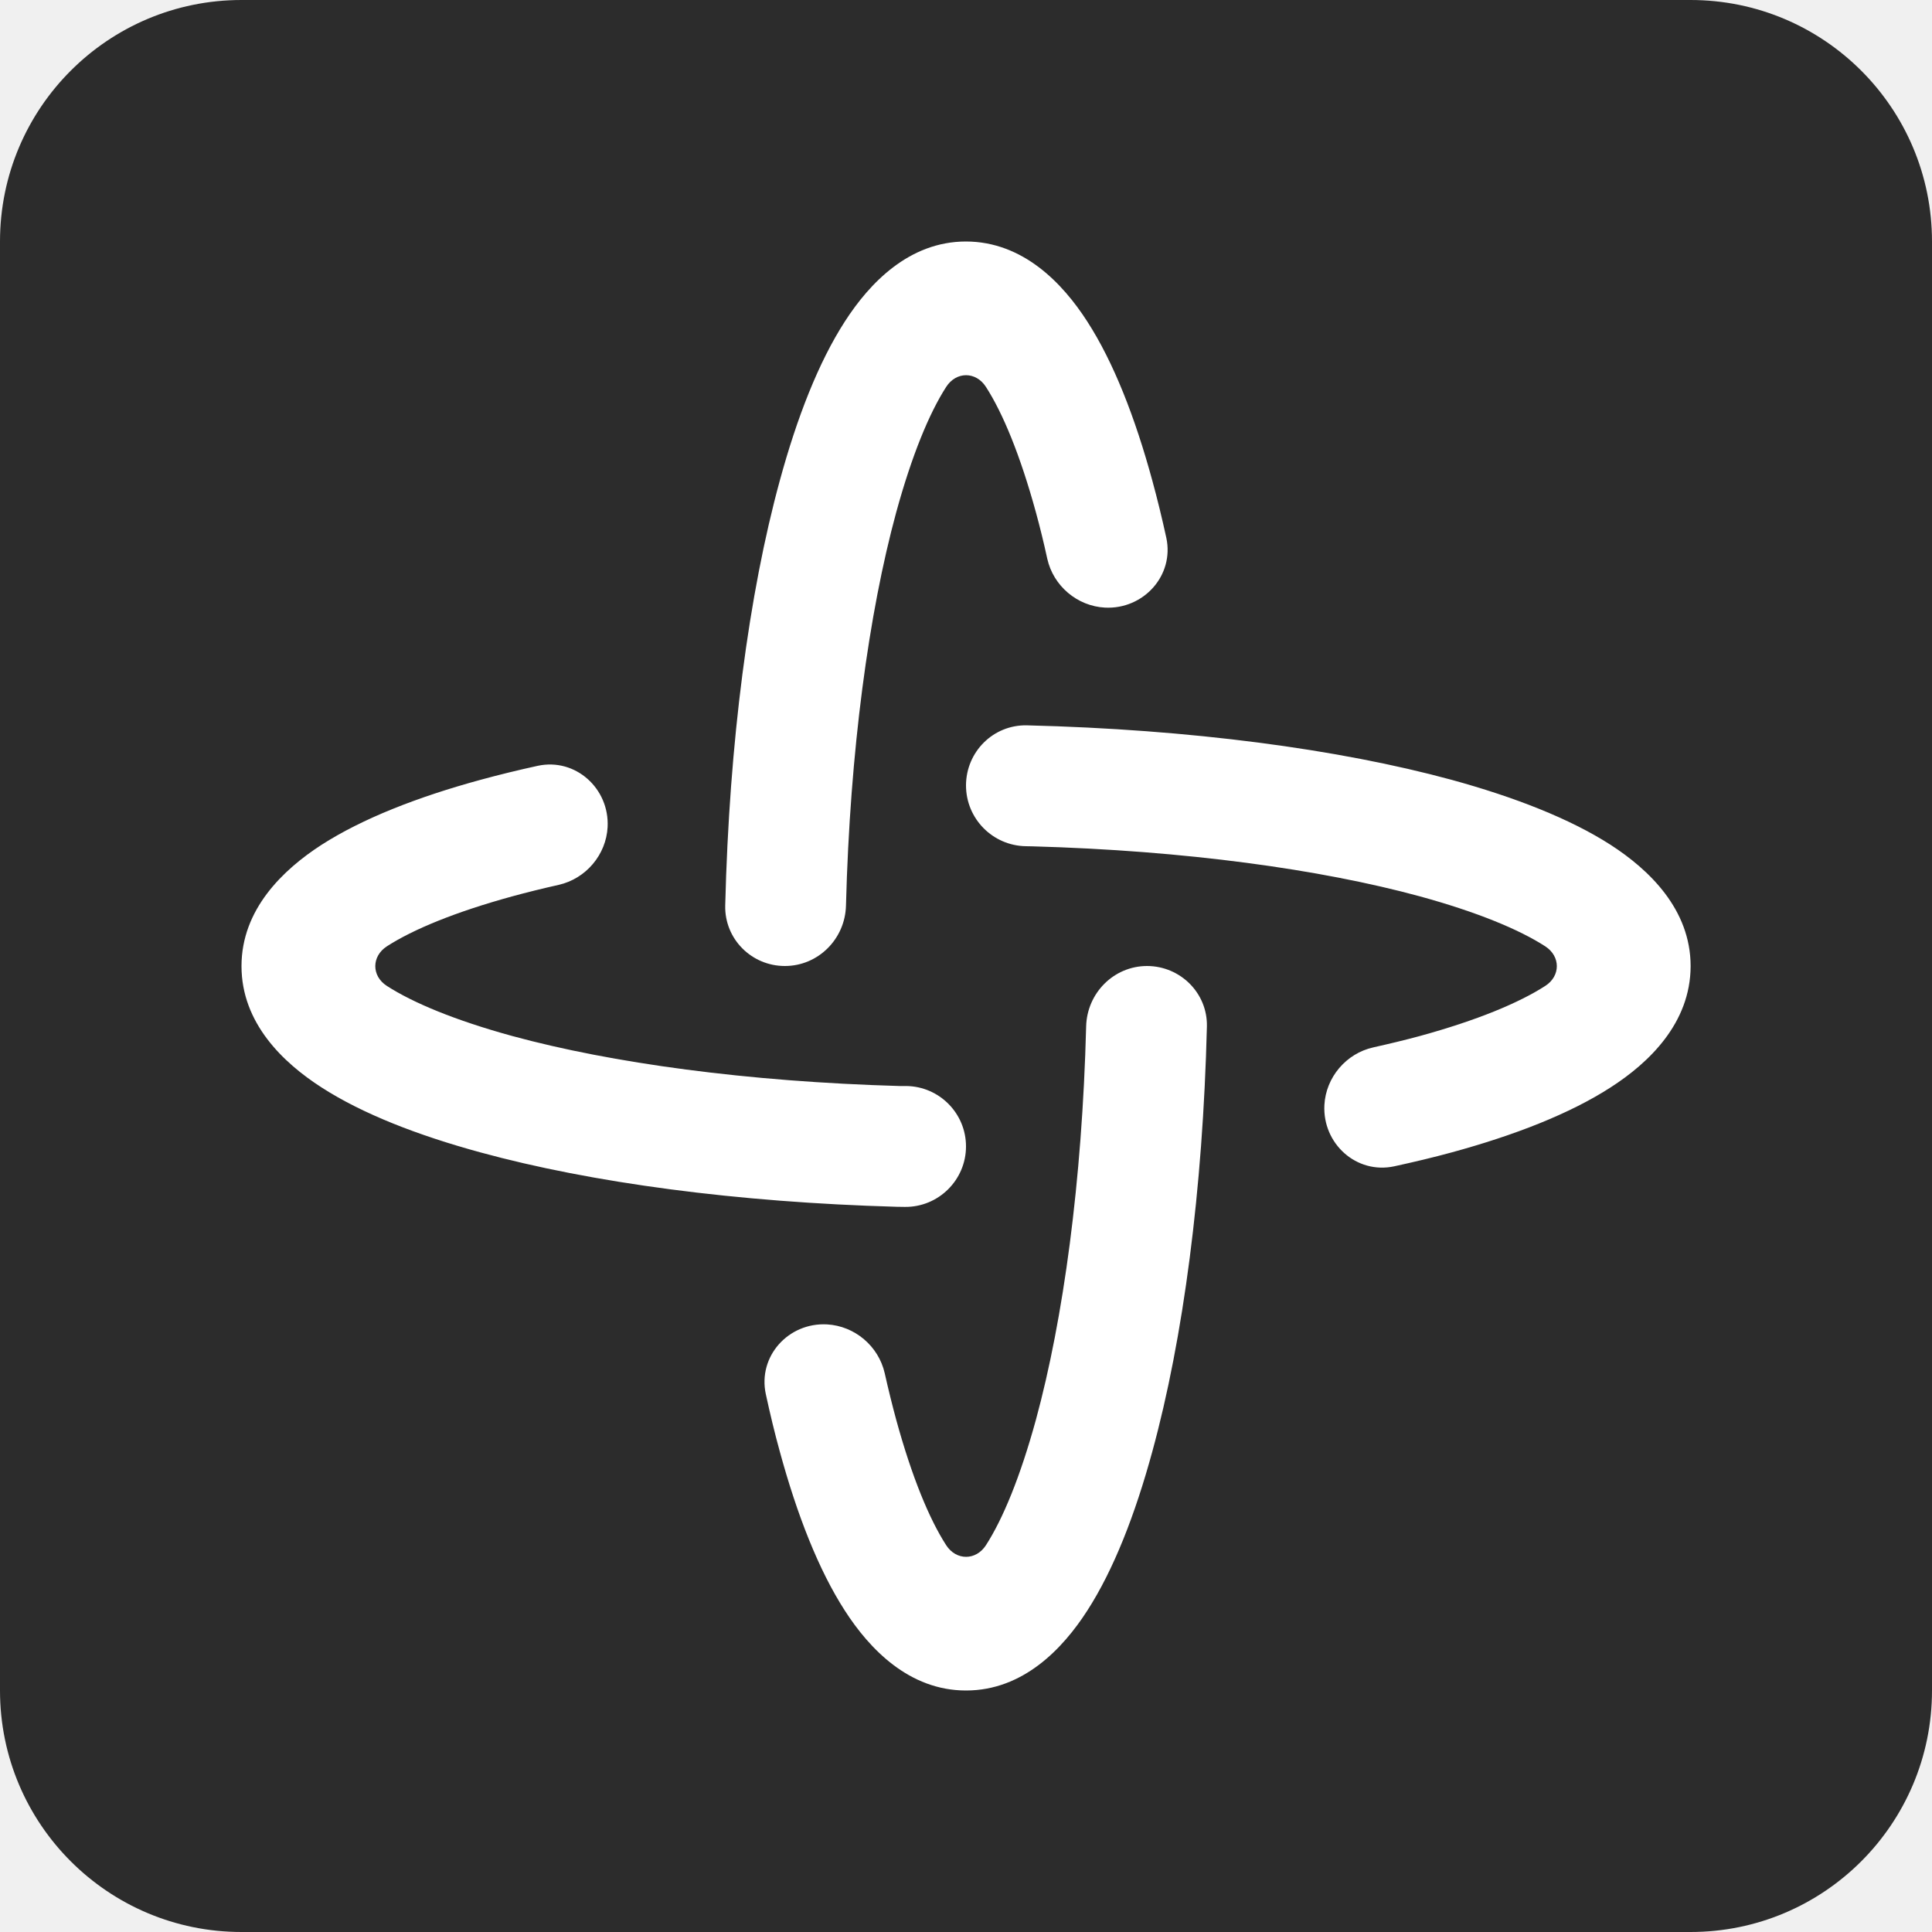
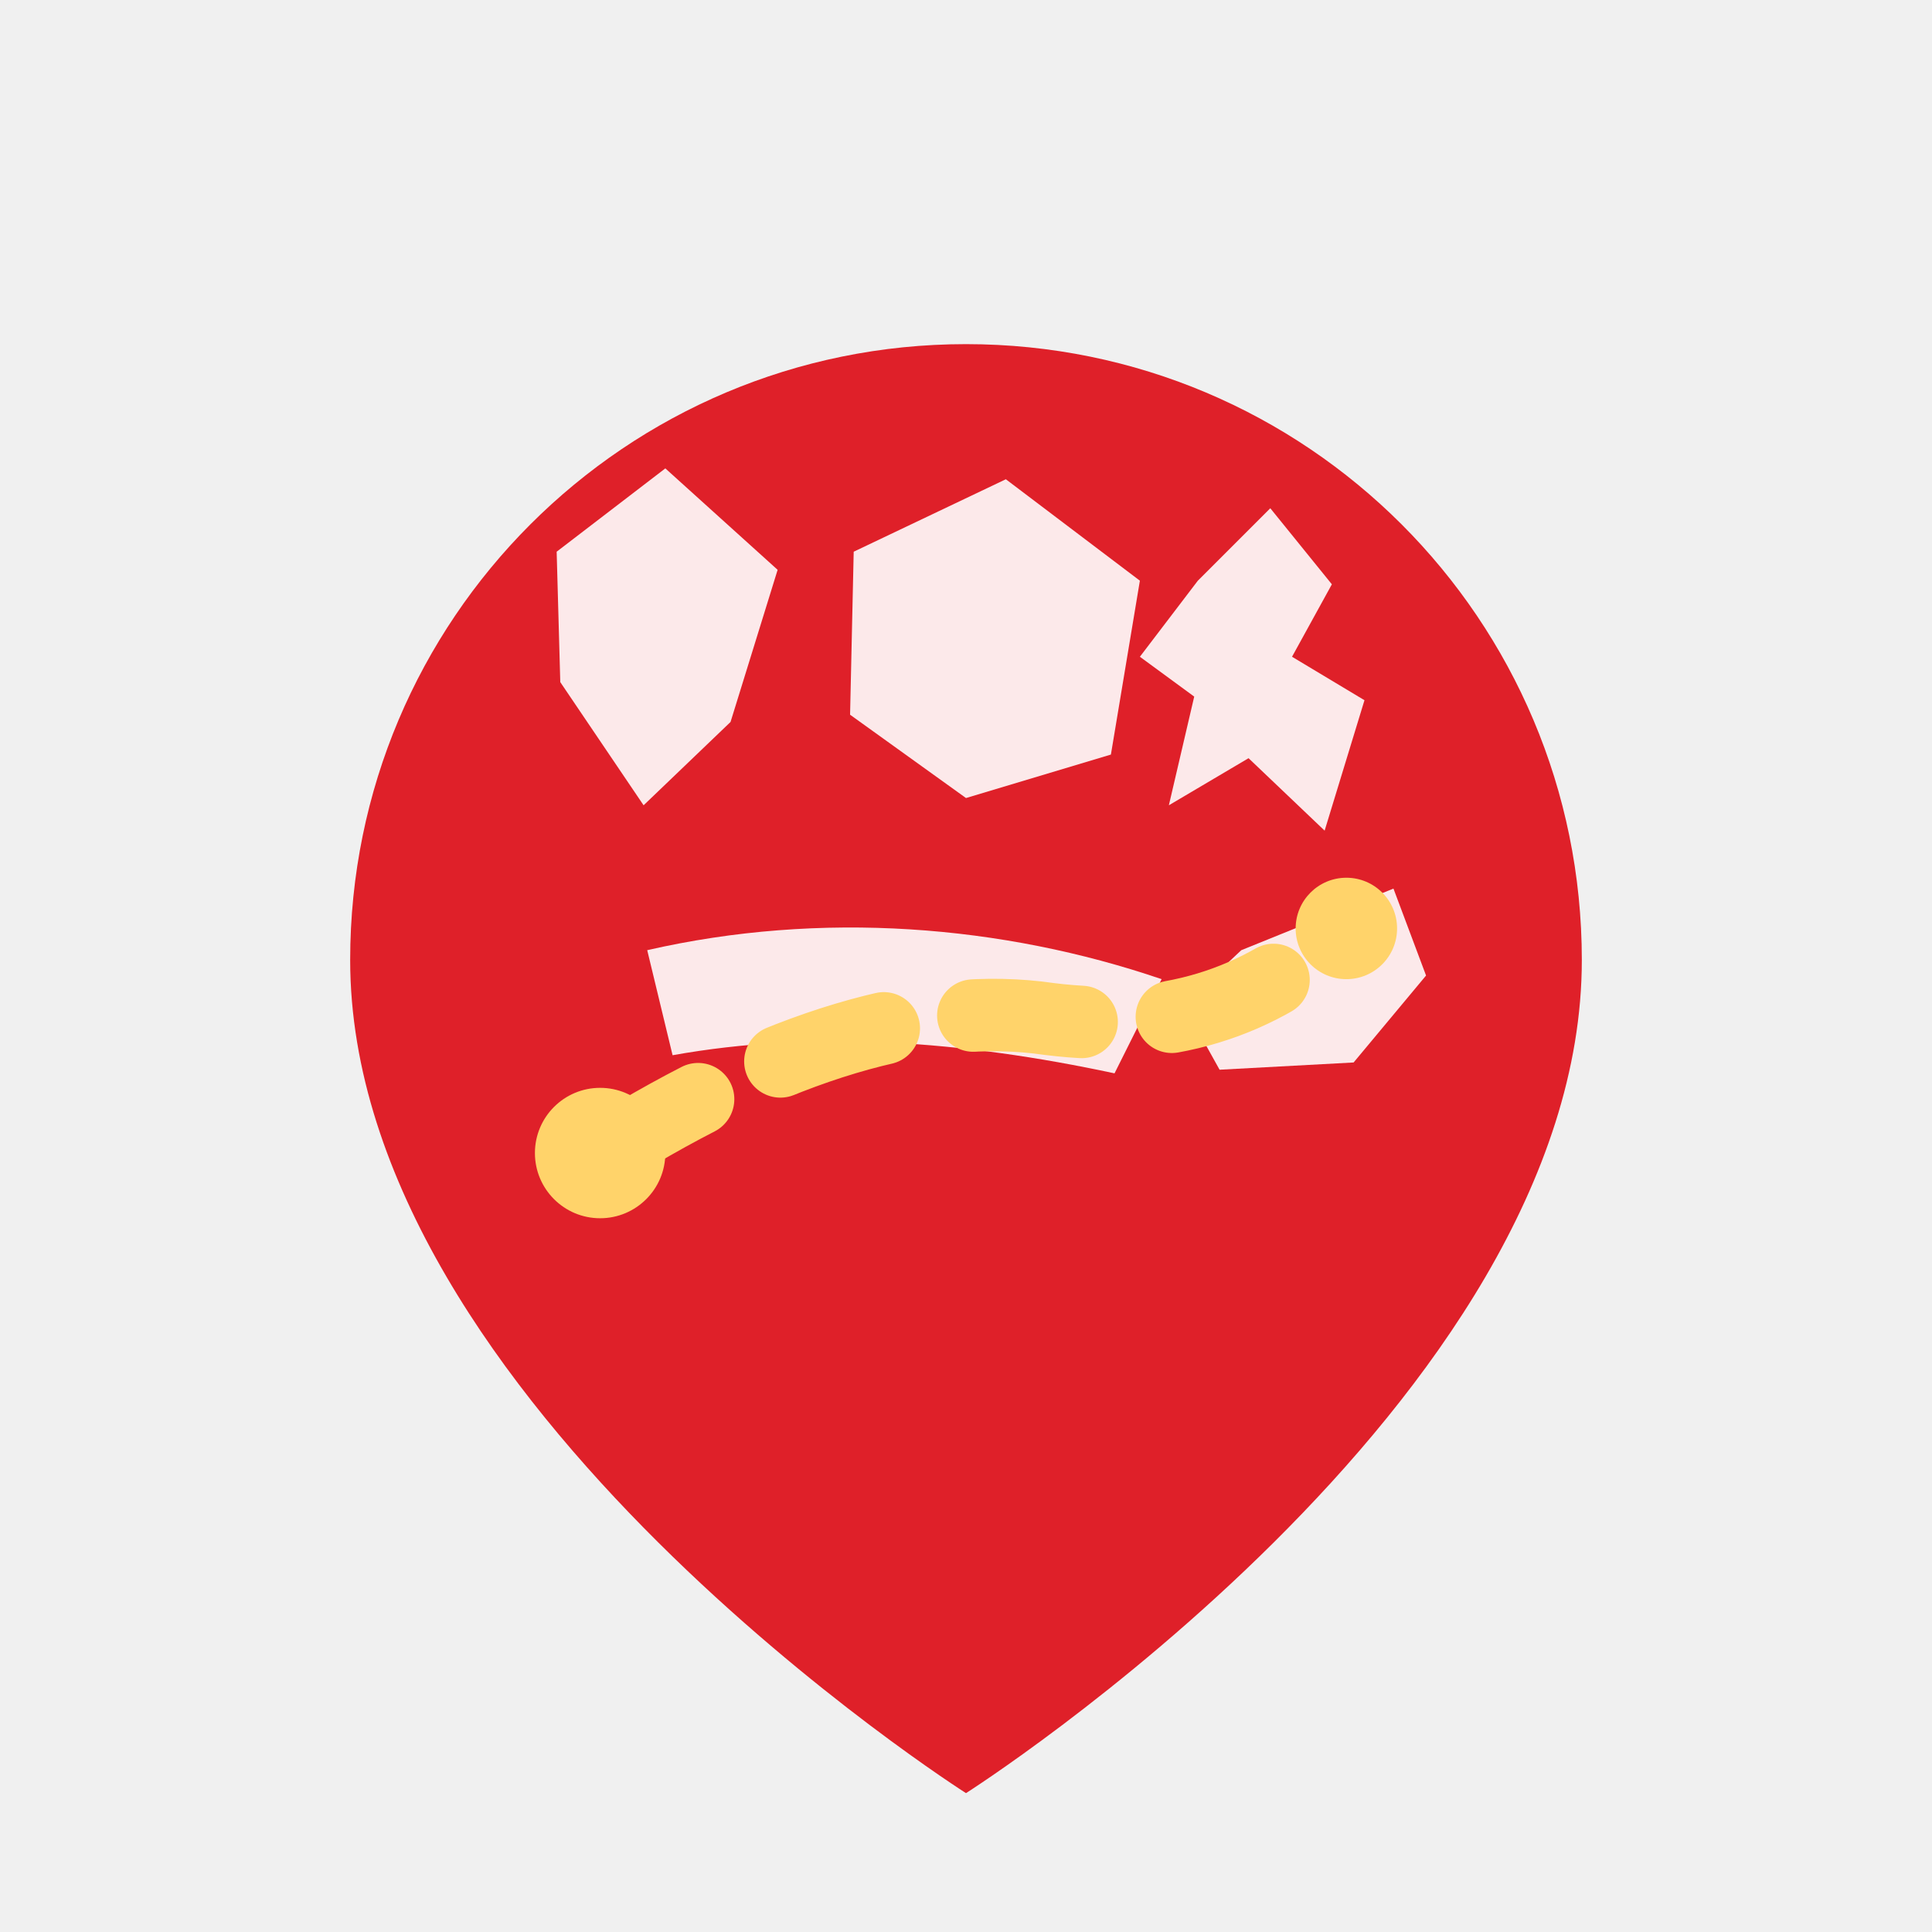
- <svg xmlns="http://www.w3.org/2000/svg" width="16" height="16" viewBox="0 0 16 16" fill="none">
-   <path d="M0 2C0 0.895 0.895 0 2 0H14C15.105 0 16 0.895 16 2V14C16 15.105 15.105 16 14 16H2C0.895 16 0 15.105 0 14V2Z" fill="#2C2C2C" />
-   <path d="M9.5 8C9.776 8.001 10.001 8.225 9.995 8.5C9.962 9.855 9.799 11.086 9.543 12.021C9.401 12.542 9.223 13 9.004 13.339C8.8 13.656 8.472 14 8 14C7.529 14 7.201 13.656 6.997 13.339C6.778 13 6.6 12.542 6.458 12.021C6.416 11.87 6.378 11.711 6.342 11.545C6.275 11.232 6.529 10.951 6.849 10.968C7.079 10.981 7.276 11.148 7.327 11.373C7.357 11.507 7.389 11.636 7.422 11.758C7.552 12.232 7.696 12.58 7.836 12.797C7.919 12.925 8.082 12.925 8.165 12.797C8.305 12.58 8.449 12.232 8.579 11.758C8.806 10.924 8.962 9.784 8.995 8.5C9.002 8.224 9.224 8 9.5 8ZM4.454 6.342C4.766 6.275 5.048 6.53 5.032 6.849C5.02 7.079 4.852 7.277 4.627 7.328C4.493 7.358 4.364 7.39 4.243 7.423C3.769 7.553 3.421 7.697 3.204 7.837C3.076 7.92 3.076 8.083 3.204 8.165C3.421 8.305 3.769 8.45 4.243 8.58C5.066 8.804 6.187 8.958 7.451 8.994H7.507C7.78 8.998 8 9.221 8 9.494C8 9.772 7.772 9.998 7.494 9.995L7.425 9.994C6.101 9.957 4.898 9.795 3.98 9.544C3.459 9.402 3.001 9.224 2.662 9.005C2.345 8.801 2 8.473 2 8.001C2 7.53 2.345 7.202 2.662 6.997C3.001 6.779 3.459 6.6 3.98 6.458C4.13 6.417 4.289 6.378 4.454 6.342ZM8.504 6.007C9.857 6.04 11.087 6.204 12.021 6.458C12.542 6.601 13 6.779 13.339 6.997C13.656 7.202 14.001 7.53 14.001 8.001C14 8.473 13.656 8.801 13.339 9.005C13 9.224 12.542 9.402 12.021 9.544C11.871 9.585 11.711 9.623 11.546 9.659C11.233 9.726 10.952 9.471 10.968 9.152C10.98 8.922 11.148 8.724 11.373 8.674C11.507 8.644 11.636 8.613 11.758 8.58C12.232 8.45 12.58 8.305 12.797 8.165C12.925 8.083 12.925 7.92 12.797 7.837C12.58 7.697 12.232 7.553 11.758 7.423C10.935 7.199 9.814 7.044 8.55 7.009L8.497 7.008C8.221 7.004 8 6.78 8 6.504C8.001 6.226 8.226 6.001 8.504 6.007ZM8 2C8.472 2.001 8.8 2.345 9.004 2.662C9.223 3.001 9.401 3.459 9.543 3.98C9.584 4.13 9.623 4.289 9.659 4.454C9.726 4.766 9.47 5.048 9.151 5.032C8.921 5.02 8.723 4.852 8.673 4.627C8.644 4.493 8.612 4.364 8.579 4.243C8.449 3.769 8.305 3.421 8.165 3.204C8.082 3.075 7.919 3.075 7.836 3.204C7.696 3.421 7.552 3.769 7.422 4.243C7.195 5.077 7.039 6.216 7.006 7.5C6.999 7.776 6.776 8 6.5 8C6.224 8 6 7.776 6.006 7.5C6.039 6.146 6.202 4.915 6.458 3.98C6.6 3.459 6.778 3.001 6.997 2.662C7.201 2.345 7.529 2 8 2Z" fill="white" />
+ <svg xmlns="http://www.w3.org/2000/svg" viewBox="0 0 64 64">
+   <g transform="translate(8 9) scale(1.2)">
+     <path d="M20 2C10.6 2 3 9.6 3 19C3 31.2 20 42 20 42C20 42 37 31.2 37 19C37 9.6 29.4 2 20 2Z" fill="#df2029" />
+     <g fill="#fff" opacity="0.9" transform="translate(4.4 -0.47)">
+       <path d="m4.3 8.2 3-2.3 3.1 2.8-1.3 4.2-2.4 2.3-2.3-3.4Z" />
+       <path d="m12.5 8.2 4.2-2 3.7 2.8-.8 4.8-4 1.2-3.2-2.3Z" />
+       <path d="m22 9 2-2 1.7 2.1-1.1 2 2 1.2-1.1 3.6-2.1-2-2.2 1.3.7-3-1.5-1.1Z" />
+       <path d="M6.8 19.2c4.8-1.1 9.8-.7 14.2.8l-1.3 2.6c-4.2-.9-8.3-1.2-12.2-.5Z" />
+       <path d="m23.2 19.2 4.2-1.7.9 2.4-2 2.4-3.7.2-1-1.8Z" />
+     </g>
+     <g fill="none" stroke="#ffd36a" stroke-width="2" stroke-linecap="round" stroke-dasharray="3 2.5" transform="translate(4.4 -0.47)">
+       <path d="M5.6 24.8c4.8-3 8.9-4.2 12.3-3.7 3.2.4 5.8-.4 8-2.4" />
+     </g>
+     <g fill="#ffd36a" transform="translate(4.4 -0.47)">
+       <circle cx="5.5" cy="24.8" r="1.8" />
+       <circle cx="26.1" cy="18.6" r="1.4" />
+     </g>
+   </g>
</svg>
